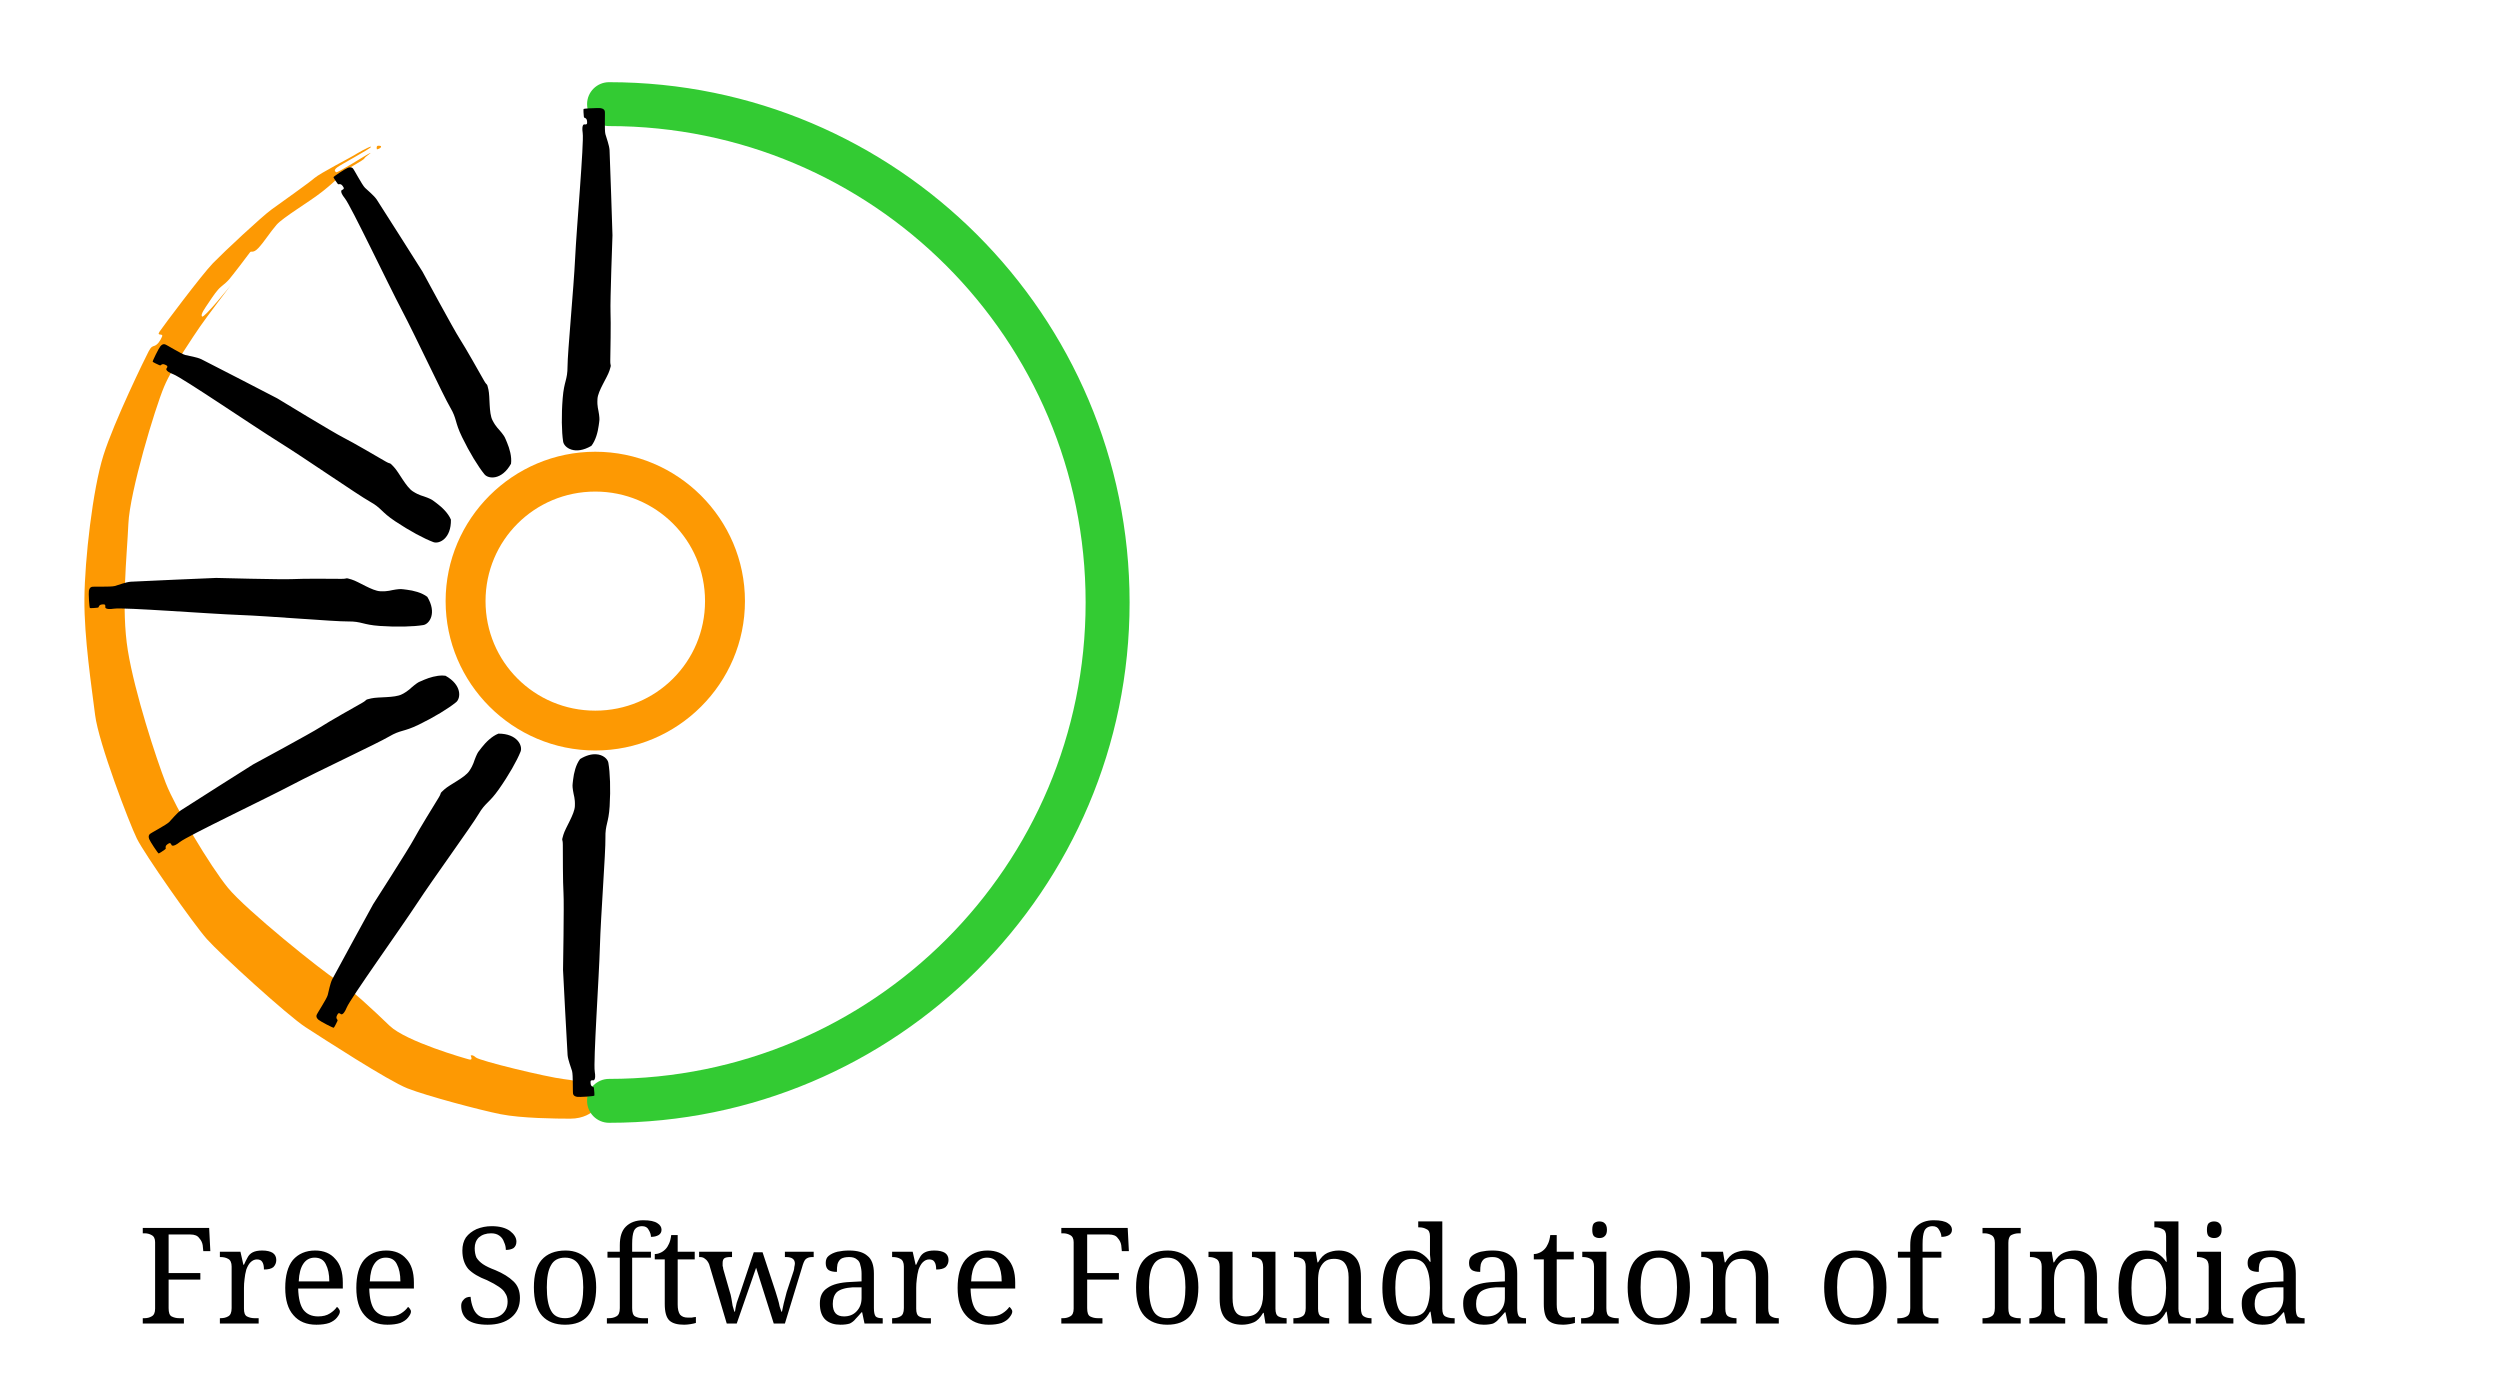
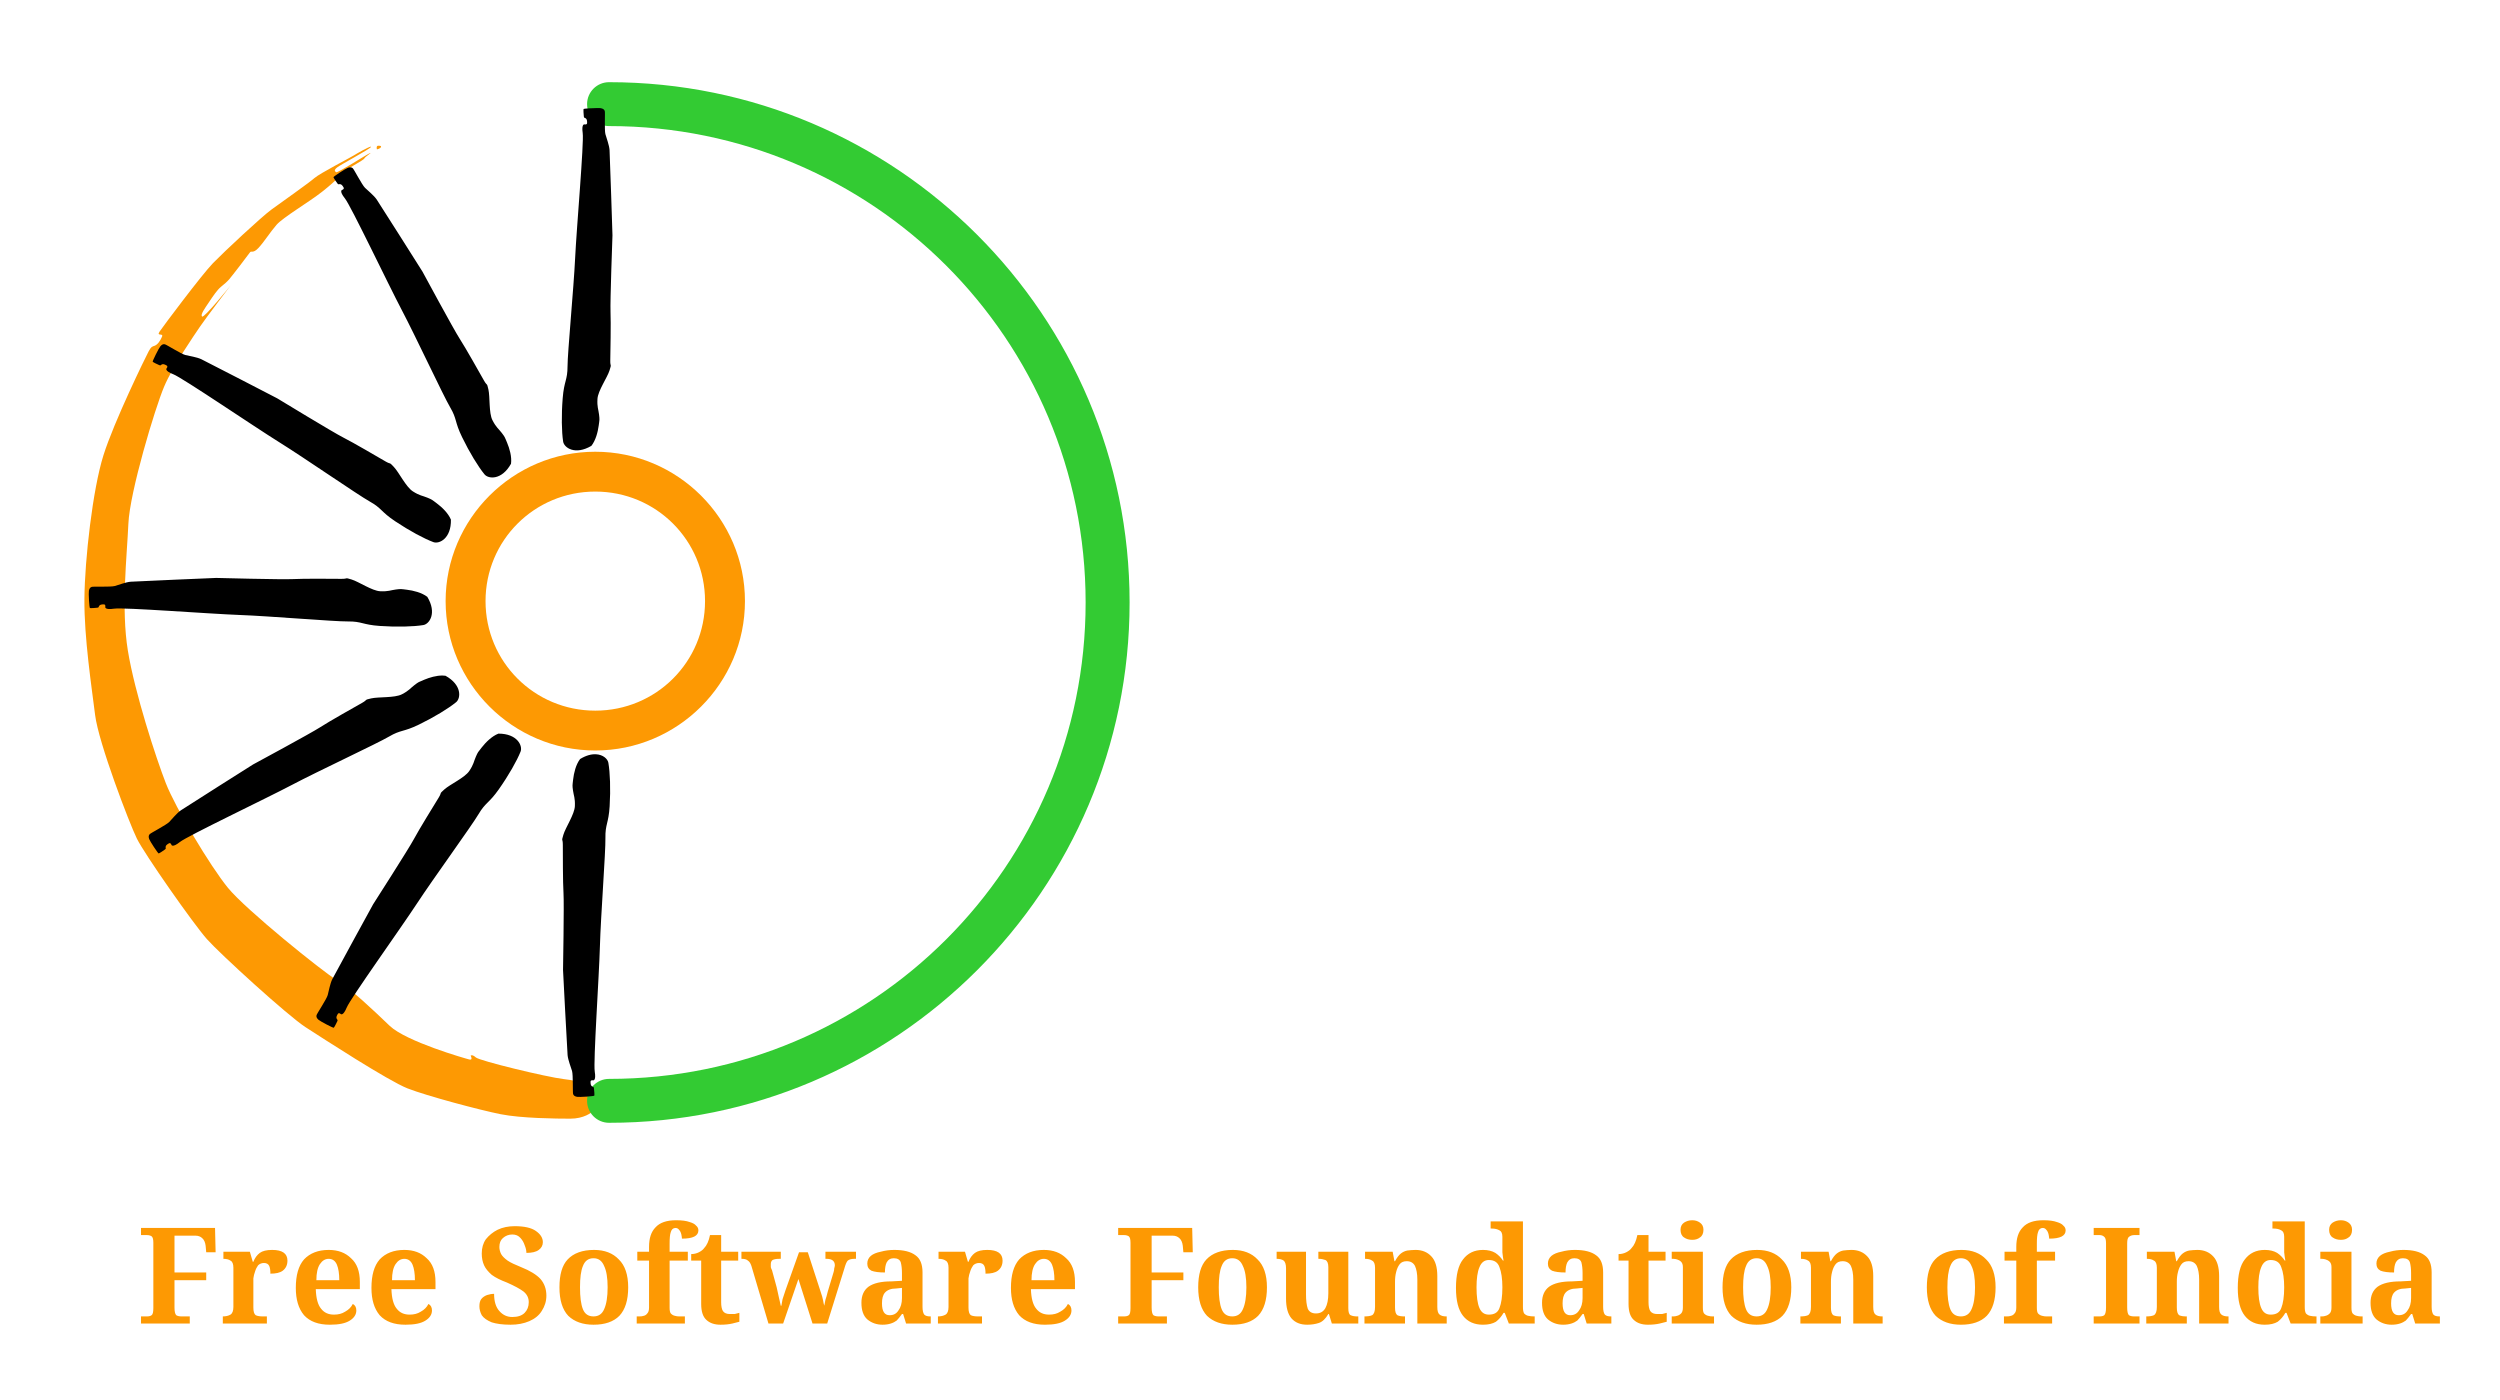
<svg xmlns="http://www.w3.org/2000/svg" width="250" height="140" viewBox="0 0 66.146 37.042" version="1.1" id="svg8">
  <defs id="defs2" />
  <g id="layer1" transform="translate(0,-259.9583)">
-     <text xml:space="preserve" style="font-style:normal;font-variant:normal;font-weight:normal;font-stretch:normal;font-size:3.528px;line-height:1.25;font-family:'Noto Serif';-inkscape-font-specification:'Noto Serif';letter-spacing:0px;word-spacing:0px;fill:#000000;fill-opacity:1;stroke:none;stroke-width:0.102;" x="3.656" y="293.45" id="text74" transform="scale(0.9948336,1.005193)">
-       <tspan id="tspan72" x="3.656" y="293.45" style="font-style:normal;font-variant:normal;font-weight:normal;font-stretch:normal;font-size:3.528px;font-family:'Noto Serif';-inkscape-font-specification:'Noto Serif';fill:#000000;stroke-width:0.102;">Free Software Foundation of India</tspan>
+     <text xml:space="preserve" style="font-style:normal;font-variant:normal;font-weight:bold;font-stretch:normal;font-size:3.528px;line-height:1.25;font-family:'Noto Serif';-inkscape-font-specification:'Noto Serif Bold';letter-spacing:0px;word-spacing:0px;fill:#fd9903;fill-opacity:1;stroke:none;stroke-width:0.102;" x="3.656" y="293.45" id="text74" transform="scale(0.9948336,1.005193)">
+       <tspan id="tspan72" x="3.656" y="293.45" style="font-style:normal;font-variant:normal;font-weight:bold;font-stretch:normal;font-size:3.528px;font-family:'Noto Serif';-inkscape-font-specification:'Noto Serif Bold';fill:#fd9903;stroke-width:0.102;fill-opacity:1;">Free Software Foundation of India</tspan>
    </text>
    <g style="stroke-width:2.883" transform="matrix(0.2731021,0,0,0.2725665,-43.08582,266.4923)" id="g1221">
      <path style="color:#000000;font-style:normal;font-variant:normal;font-weight:normal;font-stretch:normal;font-size:medium;line-height:normal;font-family:sans-serif;font-variant-ligatures:normal;font-variant-position:normal;font-variant-caps:normal;font-variant-numeric:normal;font-variant-alternates:normal;font-feature-settings:normal;text-indent:0;text-align:start;text-decoration:none;text-decoration-line:none;text-decoration-style:solid;text-decoration-color:#000000;letter-spacing:normal;word-spacing:normal;text-transform:none;writing-mode:lr-tb;direction:ltr;text-orientation:mixed;dominant-baseline:auto;baseline-shift:baseline;text-anchor:start;white-space:normal;shape-padding:0;clip-rule:nonzero;display:inline;overflow:visible;visibility:visible;opacity:1;isolation:auto;mix-blend-mode:normal;color-interpolation:sRGB;color-interpolation-filters:linearRGB;solid-color:#000000;solid-opacity:1;vector-effect:none;fill:#fd9903;fill-opacity:1;fill-rule:nonzero;stroke:none;stroke-width:11.533;stroke-linecap:round;stroke-linejoin:miter;stroke-miterlimit:4;stroke-dasharray:none;stroke-dashoffset:0;stroke-opacity:1;paint-order:fill markers stroke;color-rendering:auto;image-rendering:auto;shape-rendering:auto;text-rendering:auto;enable-background:accumulate" d="m 215.436,19.879 c -7.985,0 -14.5,6.515 -14.5,14.5 0,7.985 6.515,14.5 14.5,14.5 7.985,0 14.5,-6.515 14.5,-14.5 0,-7.985 -6.515,-14.5 -14.5,-14.5 z m 0,3.867 c 5.896,0 10.633,4.738 10.633,10.633 0,5.896 -4.738,10.633 -10.633,10.633 -5.896,0 -10.633,-4.738 -10.633,-10.633 0,-5.896 4.738,-10.633 10.633,-10.633 z" id="path1213" />
      <path style="fill:#fd9903;fill-opacity:1;stroke:none;stroke-width:0.763px;stroke-linecap:butt;stroke-linejoin:miter;stroke-opacity:1" d="m 194.393,-9.825 c -0.165,0 -0.154,0.26 -0.106,0.354 0,0 0.307,-0.071 0.378,-0.213 0.071,-0.142 -0.106,-0.142 -0.272,-0.142 z m -0.715,0.09 c -0.208,0.02 -1.326,0.652 -1.648,0.856 -0.367,0.234 -3.271,1.726 -3.805,2.194 -0.535,0.468 -3.174,2.339 -4.142,3.04 -0.969,0.702 -4.611,4.11 -5.68,5.212 -1.069,1.102 -4.844,6.147 -5.178,6.648 -0.334,0.501 0.401,0.1 0.234,0.501 -0.167,0.401 -0.434,0.768 -0.702,0.869 -0.267,0.1 -0.334,0.067 -0.601,0.568 -0.267,0.501 -3.341,6.782 -4.376,10.089 -1.036,3.307 -1.804,10.089 -1.838,13.898 -0.033,3.809 0.702,8.586 1.036,11.292 0.334,2.706 3.308,10.49 4.043,11.994 0.735,1.503 5.479,8.285 6.781,9.755 1.303,1.47 7.851,7.45 9.555,8.552 1.704,1.102 8.018,5.212 9.889,5.947 1.871,0.735 7.016,2.105 9.02,2.506 2.005,0.401 5.445,0.434 6.748,0.434 1.303,0 2.071,-0.568 2.305,-0.835 0.234,-0.267 0.419,-0.611 0.374,-1.045 -0.13,-1.242 -1.628,-1.784 -3.313,-1.962 -1.67,-0.2 -8.152,-1.771 -8.519,-2.105 -0.367,-0.334 -0.501,-0.167 -0.501,-0.167 0,0 0.267,0.468 -0.134,0.367 -0.401,-0.1 -6.114,-1.737 -7.717,-3.274 -1.604,-1.537 -3.775,-3.608 -5.145,-4.444 -1.37,-0.835 -8.787,-6.815 -10.524,-8.953 -1.737,-2.138 -5.078,-7.751 -6.014,-10.156 -0.935,-2.405 -3.007,-8.754 -3.675,-12.863 -0.668,-4.109 -0.085,-9.193 0.049,-12.3 0.134,-3.107 2.584,-11.225 3.453,-13.296 0.869,-2.071 2.945,-5.039 3.48,-5.841 0.535,-0.802 2.973,-4.009 2.973,-4.009 0,0 -2.559,3.185 -2.759,3.018 -0.2,-0.167 0.253,-0.78 0.654,-1.381 0.401,-0.601 0.802,-1.203 1.169,-1.503 0.367,-0.301 0.568,-0.468 0.802,-0.735 0.234,-0.267 1.871,-2.405 2.005,-2.606 0.134,-0.2 0.283,0.143 0.818,-0.425 0.535,-0.568 1.12,-1.512 1.754,-2.247 0.635,-0.735 3.14,-2.205 4.41,-3.208 1.27,-1.002 2.061,-1.84 2.362,-2.107 0.301,-0.267 1.681,-0.972 1.748,-1.139 0.067,-0.167 0.868,-0.663 0.5,-0.496 -0.367,0.167 -3.107,1.938 -3.241,1.838 -0.134,-0.1 -0.234,-0.2 0.1,-0.468 0.334,-0.267 3.176,-1.783 3.276,-1.983 0.013,-0.025 0.002,-0.034 -0.028,-0.032 z" id="path1215" />
      <path style="color:#000000;font-style:normal;font-variant:normal;font-weight:normal;font-stretch:normal;font-size:medium;line-height:normal;font-family:sans-serif;font-variant-ligatures:normal;font-variant-position:normal;font-variant-caps:normal;font-variant-numeric:normal;font-variant-alternates:normal;font-feature-settings:normal;text-indent:0;text-align:start;text-decoration:none;text-decoration-line:none;text-decoration-style:solid;text-decoration-color:#000000;letter-spacing:normal;word-spacing:normal;text-transform:none;writing-mode:lr-tb;direction:ltr;text-orientation:mixed;dominant-baseline:auto;baseline-shift:baseline;text-anchor:start;white-space:normal;shape-padding:0;clip-rule:nonzero;display:inline;overflow:visible;visibility:visible;opacity:1;isolation:auto;mix-blend-mode:normal;color-interpolation:sRGB;color-interpolation-filters:linearRGB;solid-color:#000000;solid-opacity:1;vector-effect:none;fill:#33cb33;fill-opacity:1;fill-rule:nonzero;stroke:none;stroke-width:7.208;stroke-linecap:round;stroke-linejoin:miter;stroke-miterlimit:4;stroke-dasharray:none;stroke-dashoffset:0;stroke-opacity:1;paint-order:fill markers stroke;color-rendering:auto;image-rendering:auto;shape-rendering:auto;text-rendering:auto;enable-background:accumulate" d="m 216.771,-15.994 a 2.13,2.13 0 1 0 0,4.26 c 25.522,10e-7 46.17,20.678 46.17,46.246 0,25.568 -20.648,46.246 -46.17,46.246 a 2.131,2.131 0 1 0 0,4.262 c 27.828,0 50.43,-22.641 50.43,-50.508 0,-27.867 -22.601,-50.506 -50.43,-50.506 z" id="path1217" />
      <path style="fill:#000000;stroke:none;stroke-width:0.763px;stroke-linecap:butt;stroke-linejoin:miter;stroke-opacity:1" d="m 215.625,-13.485 c -0.498,0.003 -1.306,0.053 -1.324,0.098 -0.024,0.059 1.4e-4,0.532 0.024,0.709 0.024,0.177 0.047,0.106 0.177,0.189 0.13,0.083 0.142,0.248 0.142,0.449 0,0.201 -0.248,0.142 -0.248,0.142 0,0 -0.313,-0.089 -0.179,0.846 0.134,0.935 -0.601,9.287 -0.735,12.16 -0.134,2.873 -0.735,9.154 -0.735,10.49 0,1.336 -0.334,1.403 -0.468,3.074 -0.134,1.67 -0.103,3.276 0.043,4.221 0.091,0.59 1.145,1.351 2.735,0.415 0.425,-0.543 0.626,-1.346 0.709,-1.961 0.083,-0.614 0.094,-0.567 0.035,-1.075 -0.059,-0.508 -0.201,-0.733 -0.153,-1.524 0.047,-0.791 0.945,-2.055 1.169,-2.764 0.224,-0.709 0.059,-0.283 0.071,-0.98 0.012,-0.697 0.071,-3.673 0.024,-4.689 -0.047,-1.016 0.189,-7.441 0.189,-7.441 0,0 -0.248,-7.796 -0.283,-8.28 -0.035,-0.484 -0.295,-1.157 -0.402,-1.547 -0.106,-0.39 -0.012,-2.079 -0.059,-2.232 -0.047,-0.154 -0.153,-0.236 -0.378,-0.284 -0.056,-0.012 -0.188,-0.016 -0.353,-0.015 z m -23.878,5.755 c -0.075,-0.009 -0.163,0.005 -0.272,0.041 -0.217,0.073 -1.414,0.857 -1.405,0.92 0.01,0.063 0.269,0.458 0.379,0.599 0.11,0.141 0.095,0.068 0.249,0.073 0.154,0.006 0.248,0.142 0.349,0.315 0.102,0.173 -0.142,0.248 -0.142,0.248 0,0 -0.315,0.081 0.274,0.821 0.589,0.739 4.182,8.314 5.521,10.86 1.339,2.546 3.999,8.267 4.676,9.42 0.676,1.153 0.422,1.379 1.152,2.888 0.73,1.508 1.569,2.877 2.174,3.618 0.377,0.463 1.672,0.585 2.569,-1.027 0.092,-0.684 -0.141,-1.478 -0.381,-2.049 -0.24,-0.572 -0.206,-0.537 -0.514,-0.945 -0.308,-0.408 -0.544,-0.53 -0.904,-1.237 -0.36,-0.706 -0.225,-2.251 -0.39,-2.976 -0.165,-0.725 -0.093,-0.274 -0.435,-0.881 -0.343,-0.607 -1.798,-3.204 -2.353,-4.057 -0.555,-0.852 -3.604,-6.513 -3.604,-6.513 0,0 -4.16,-6.598 -4.435,-6.998 -0.276,-0.4 -0.84,-0.849 -1.129,-1.131 -0.289,-0.282 -1.062,-1.787 -1.181,-1.895 -0.059,-0.054 -0.123,-0.086 -0.198,-0.095 z M 173.625,9.44 c -0.108,0.009 -0.207,0.07 -0.32,0.199 -0.151,0.173 -0.788,1.454 -0.748,1.504 0.04,0.049 0.464,0.26 0.63,0.326 0.166,0.066 0.116,0.01 0.251,-0.063 0.136,-0.073 0.286,-0.002 0.461,0.096 0.175,0.098 0.003,0.285 0.003,0.285 0,0 -0.231,0.23 0.651,0.571 0.881,0.341 7.808,5.065 10.248,6.587 2.441,1.521 7.626,5.117 8.792,5.77 1.166,0.653 1.061,0.978 2.453,1.911 1.392,0.933 2.807,1.691 3.703,2.026 0.559,0.209 1.739,-0.339 1.7,-2.183 -0.266,-0.637 -0.869,-1.205 -1.364,-1.577 -0.495,-0.372 -0.448,-0.359 -0.92,-0.556 -0.472,-0.197 -0.737,-0.183 -1.405,-0.611 -0.667,-0.428 -1.331,-1.829 -1.839,-2.371 -0.508,-0.542 -0.218,-0.19 -0.821,-0.541 -0.602,-0.351 -3.17,-1.858 -4.079,-2.314 -0.909,-0.455 -6.399,-3.803 -6.399,-3.803 0,0 -6.922,-3.595 -7.361,-3.801 -0.44,-0.206 -1.154,-0.308 -1.546,-0.406 -0.392,-0.098 -1.819,-1.006 -1.976,-1.04 -0.039,-0.008 -0.077,-0.012 -0.113,-0.009 z m 5.083,22.689 c 0,0 -7.793,0.327 -8.277,0.367 -0.484,0.04 -1.155,0.307 -1.544,0.417 -0.389,0.11 -2.078,0.033 -2.231,0.082 -0.153,0.049 -0.235,0.156 -0.28,0.381 -0.045,0.225 0.04,1.653 0.1,1.676 0.059,0.023 0.531,-0.006 0.708,-0.031 0.177,-0.025 0.106,-0.048 0.188,-0.179 0.081,-0.131 0.246,-0.144 0.447,-0.146 0.201,-0.002 0.145,0.246 0.145,0.246 0,0 -0.086,0.314 0.848,0.171 0.934,-0.143 9.293,0.507 12.167,0.612 2.874,0.104 9.161,0.642 10.498,0.628 1.336,-0.014 1.406,0.32 3.078,0.437 1.672,0.117 3.277,0.07 4.22,-0.086 0.589,-0.097 1.339,-1.159 0.387,-2.739 -0.548,-0.42 -1.353,-0.612 -1.968,-0.689 -0.615,-0.076 -0.568,-0.088 -1.075,-0.024 -0.507,0.064 -0.73,0.208 -1.522,0.169 -0.792,-0.039 -2.065,-0.924 -2.776,-1.142 -0.711,-0.217 -0.284,-0.056 -0.981,-0.061 -0.697,-0.005 -3.674,-0.034 -4.689,0.024 -1.015,0.058 -7.443,-0.113 -7.443,-0.113 z m 21.952,9.474 c -0.618,-0.012 -1.288,0.194 -1.788,0.404 -0.571,0.241 -0.537,0.206 -0.944,0.515 -0.408,0.309 -0.529,0.545 -1.235,0.906 -0.706,0.361 -2.251,0.229 -2.975,0.396 -0.724,0.166 -0.274,0.093 -0.881,0.437 -0.606,0.344 -3.201,1.804 -4.052,2.361 -0.851,0.556 -6.507,3.616 -6.507,3.616 0,0 -6.59,4.171 -6.989,4.448 -0.399,0.276 -0.847,0.842 -1.129,1.132 -0.282,0.289 -1.785,1.066 -1.893,1.184 -0.108,0.119 -0.125,0.252 -0.052,0.47 0.073,0.217 0.86,1.413 0.923,1.403 0.063,-0.01 0.458,-0.27 0.598,-0.38 0.141,-0.11 0.068,-0.095 0.073,-0.249 0.005,-0.154 0.142,-0.248 0.315,-0.35 0.173,-0.102 0.248,0.142 0.248,0.142 0,0 0.082,0.315 0.82,-0.275 0.738,-0.59 8.307,-4.198 10.85,-5.541 2.543,-1.344 8.259,-4.014 9.411,-4.693 1.151,-0.679 1.378,-0.425 2.885,-1.158 1.507,-0.733 2.874,-1.575 3.614,-2.18 0.462,-0.378 0.583,-1.673 -1.031,-2.567 -0.086,-0.011 -0.173,-0.017 -0.261,-0.019 z m 5.39,5.64 c -0.642,0.252 -1.223,0.842 -1.606,1.329 -0.383,0.487 -0.37,0.44 -0.577,0.908 -0.207,0.468 -0.199,0.733 -0.641,1.391 -0.443,0.658 -1.858,1.29 -2.411,1.787 -0.553,0.497 -0.195,0.214 -0.559,0.809 -0.364,0.594 -1.927,3.129 -2.402,4.028 -0.475,0.899 -3.941,6.314 -3.941,6.314 0,0 -3.745,6.842 -3.96,7.277 -0.215,0.435 -0.333,1.147 -0.44,1.537 -0.106,0.39 -1.046,1.797 -1.083,1.953 -0.037,0.156 0.013,0.281 0.182,0.436 0.169,0.155 1.436,0.819 1.487,0.78 0.05,-0.039 0.27,-0.458 0.34,-0.623 0.07,-0.165 0.014,-0.116 -0.056,-0.253 -0.07,-0.137 0.003,-0.285 0.105,-0.458 0.102,-0.173 0.286,0.004 0.286,0.004 0,0 0.224,0.236 0.584,-0.638 0.36,-0.874 5.235,-7.695 6.809,-10.103 1.574,-2.407 5.282,-7.512 5.96,-8.664 0.679,-1.151 1,-1.039 1.964,-2.41 0.963,-1.371 1.752,-2.769 2.106,-3.658 0.221,-0.555 -0.301,-1.746 -2.146,-1.747 z m 9.444,2.002 c -0.423,-0.02 -0.942,0.103 -1.532,0.465 -0.415,0.551 -0.6,1.358 -0.671,1.974 -0.071,0.616 -0.084,0.569 -0.015,1.075 0.069,0.507 0.215,0.728 0.183,1.52 -0.032,0.792 -0.905,2.073 -1.116,2.786 -0.211,0.713 -0.053,0.285 -0.052,0.982 0.002,0.697 -6e-4,3.674 0.066,4.689 0.067,1.015 -0.046,7.444 -0.046,7.444 0,0 0.398,7.789 0.442,8.273 0.045,0.484 0.318,1.152 0.431,1.539 0.114,0.388 0.052,2.078 0.102,2.231 0.05,0.153 0.158,0.233 0.383,0.276 0.225,0.043 1.653,-0.055 1.675,-0.115 0.022,-0.059 -0.01,-0.531 -0.037,-0.708 -0.027,-0.177 -0.049,-0.106 -0.181,-0.186 -0.132,-0.08 -0.146,-0.245 -0.15,-0.446 -0.004,-0.201 0.245,-0.146 0.245,-0.146 0,0 0.314,0.083 0.163,-0.85 -0.152,-0.933 0.423,-9.298 0.501,-12.173 0.078,-2.875 0.559,-9.166 0.533,-10.502 -0.026,-1.336 0.307,-1.409 0.409,-3.082 0.102,-1.673 0.04,-3.277 -0.124,-4.219 -0.064,-0.368 -0.505,-0.795 -1.211,-0.827 z" id="path1219" />
    </g>
  </g>
</svg>
